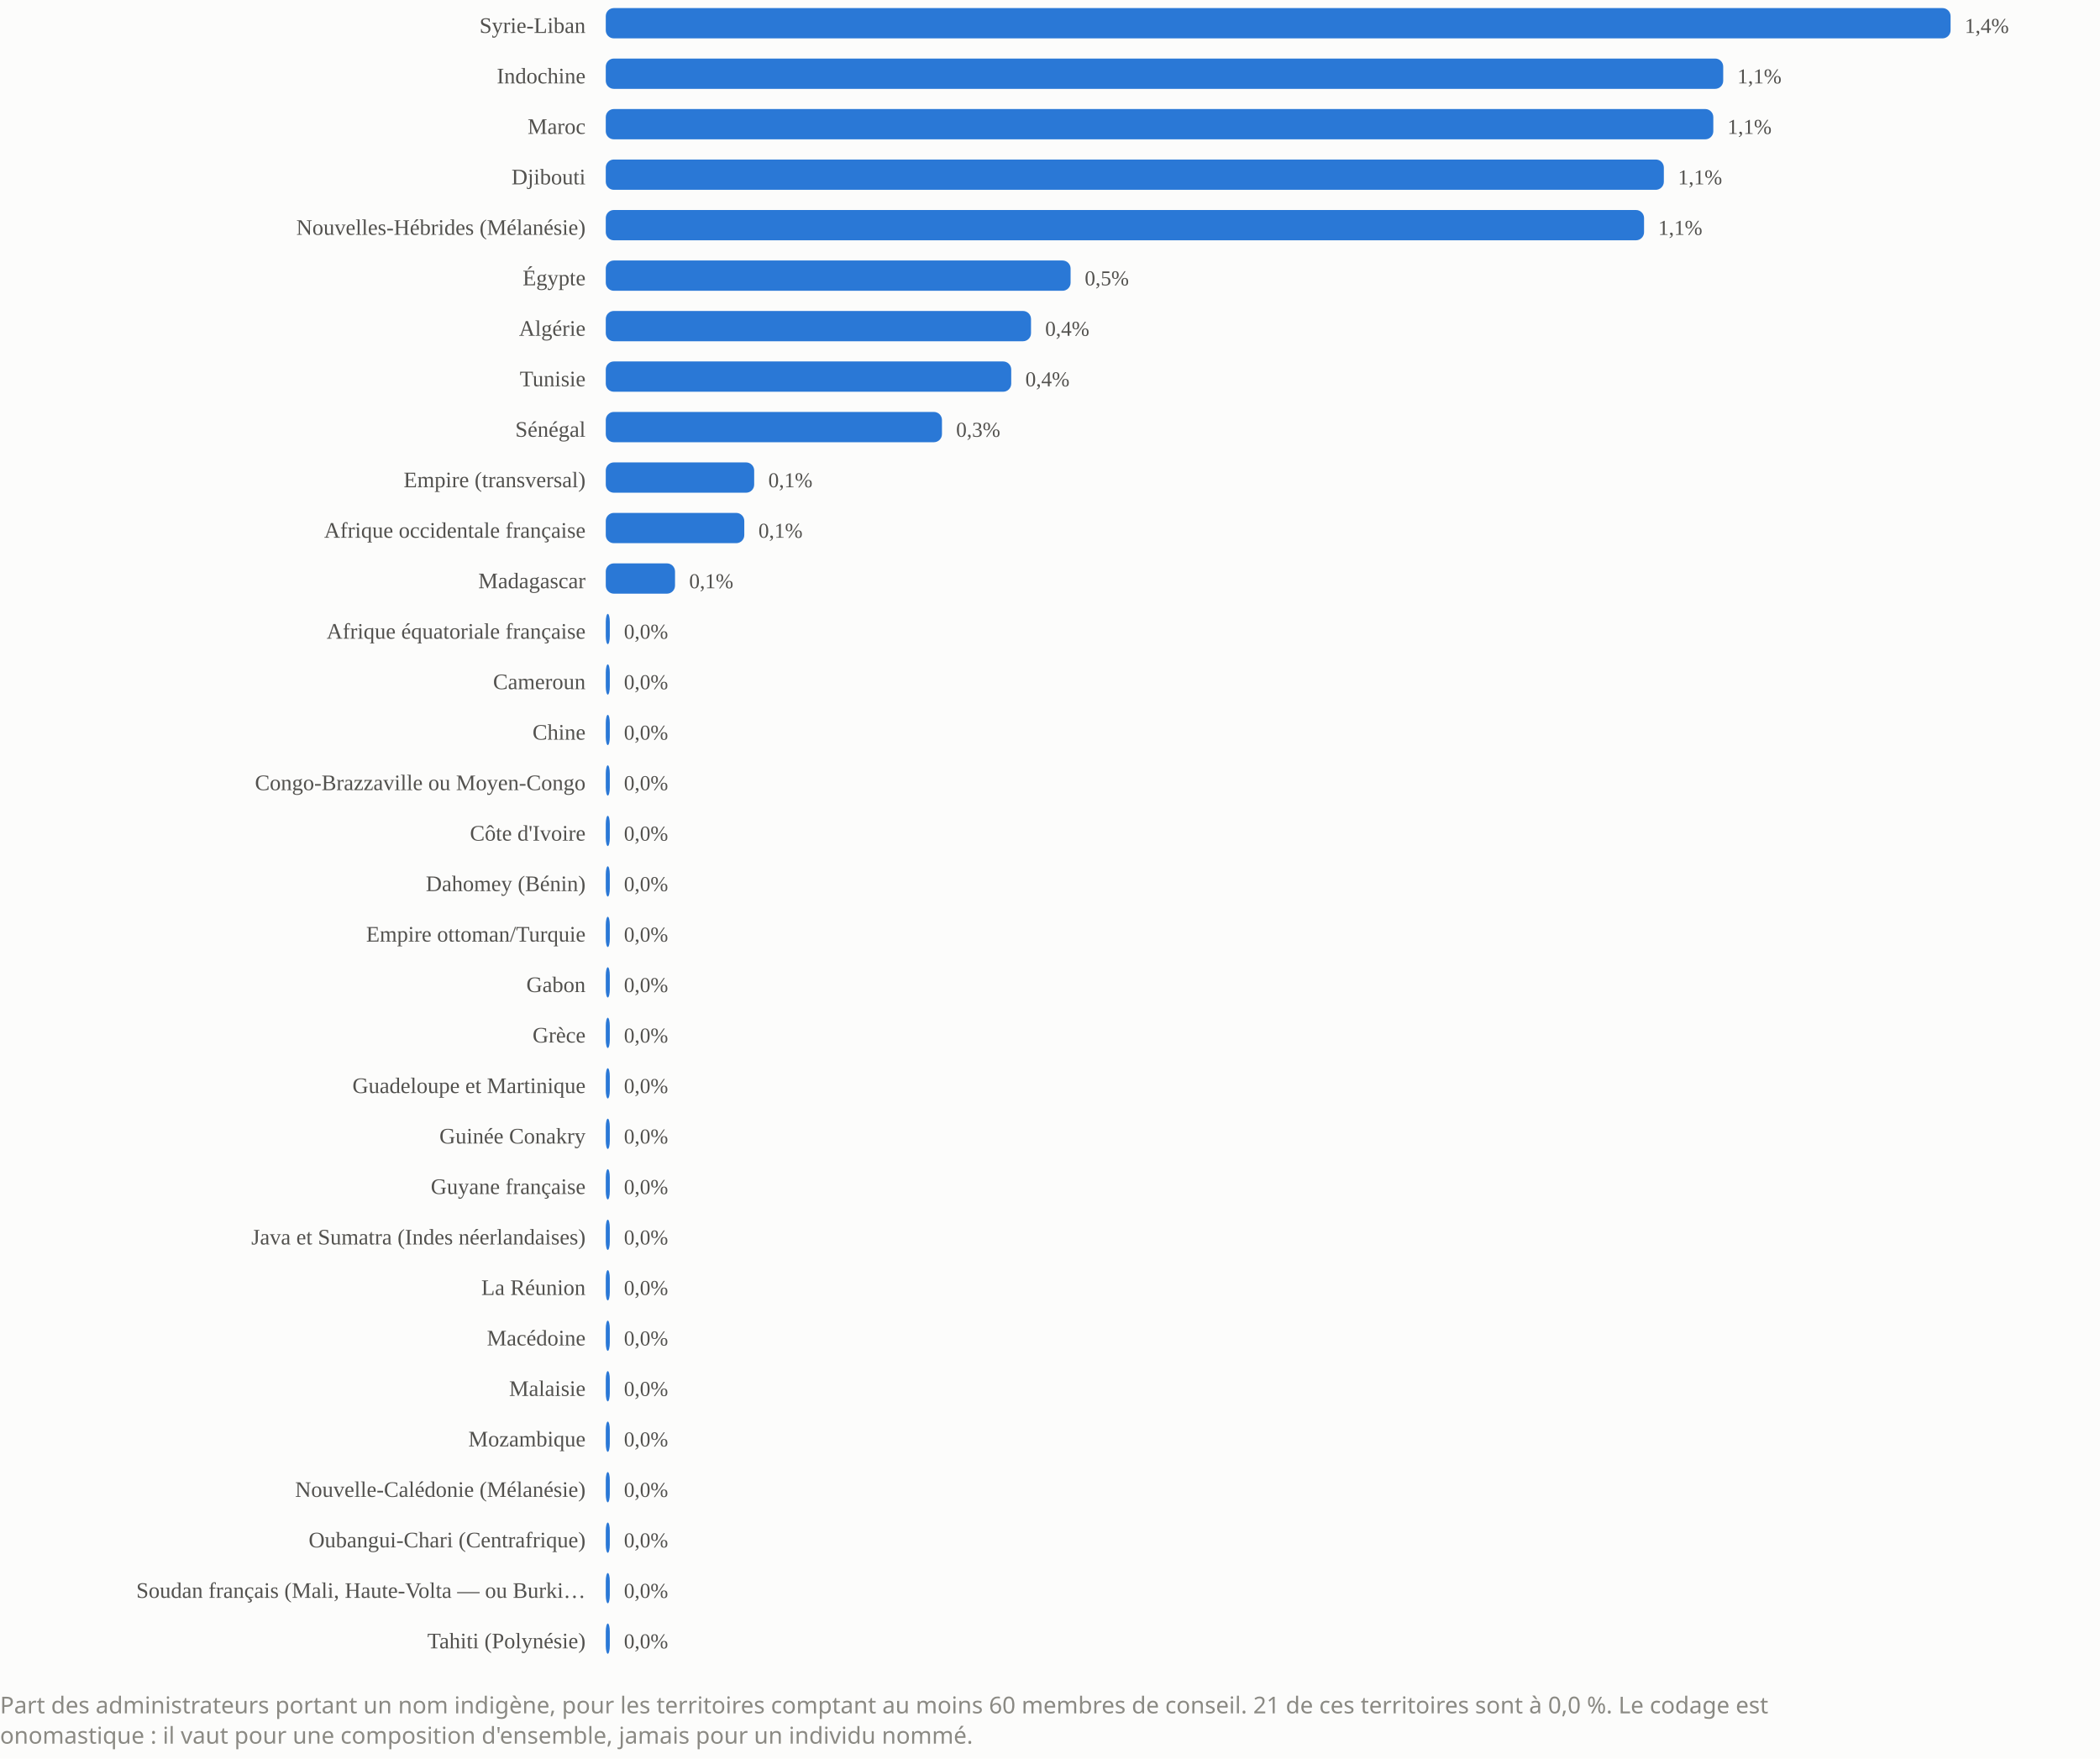
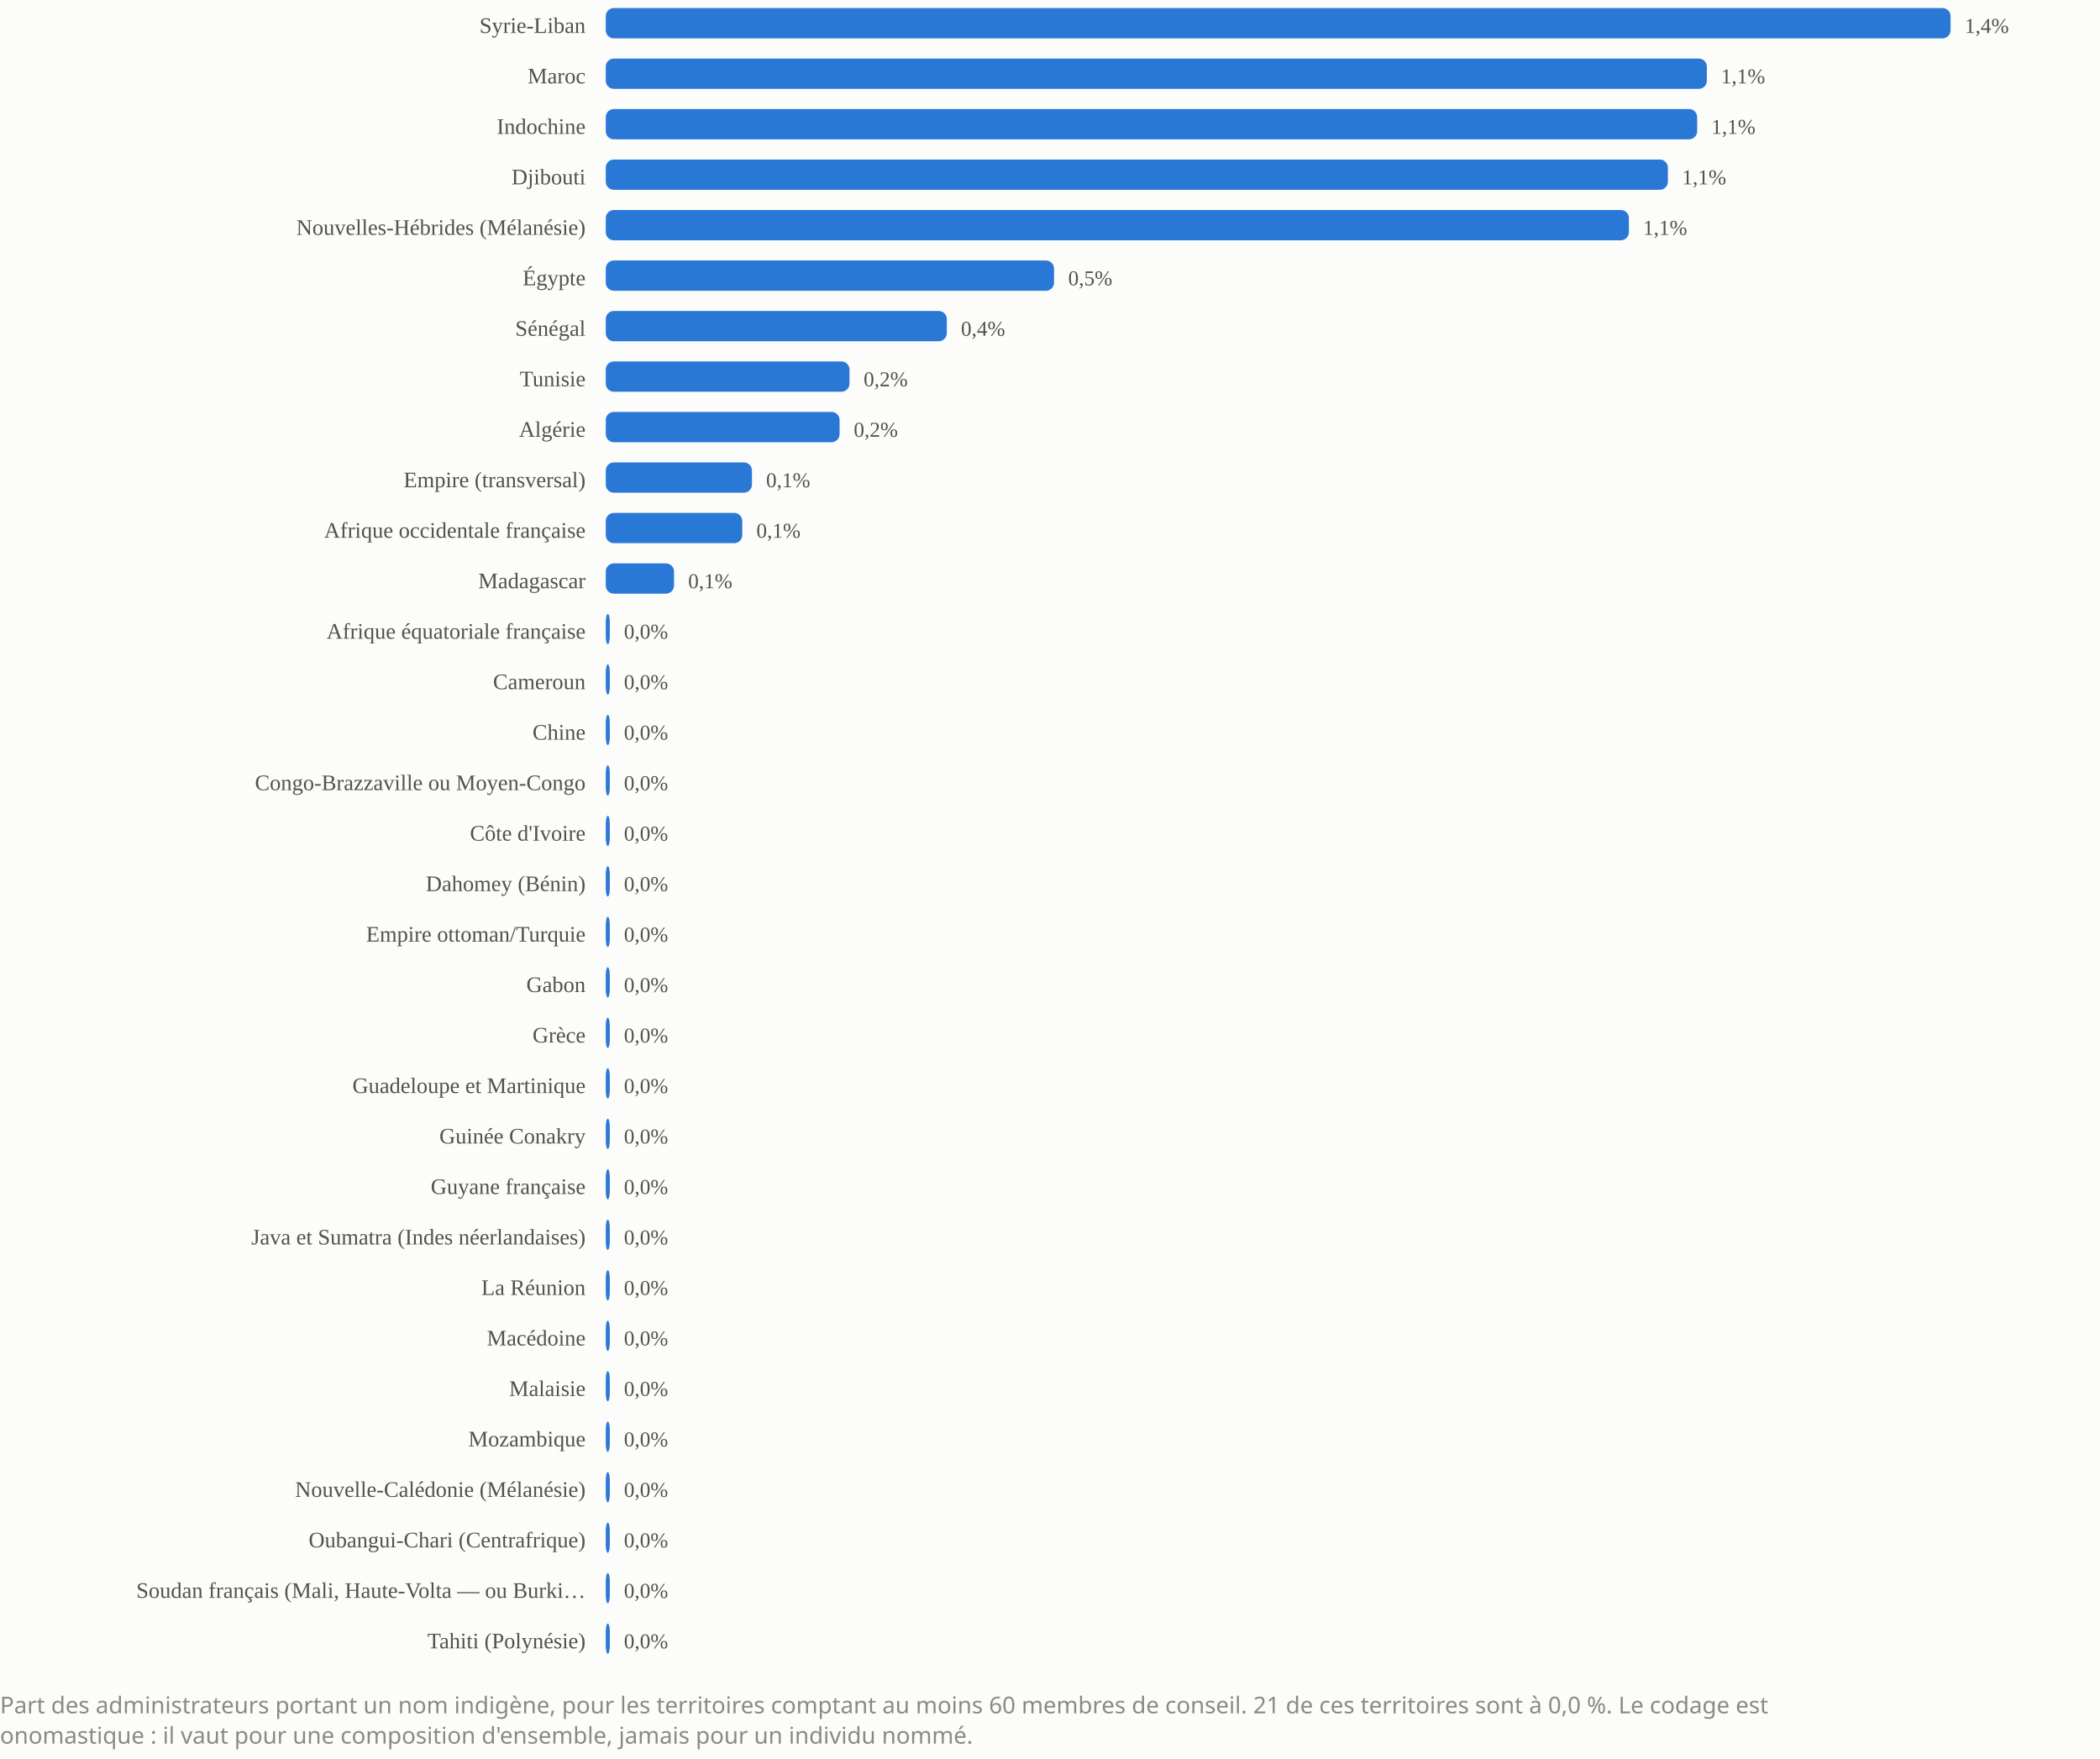
<svg xmlns="http://www.w3.org/2000/svg" viewBox="0 0 1040 871" width="1040" height="871" role="img" aria-label="Part indigène par territoire">
  <rect width="1040" height="871" fill="#fcfcfb" />
  <g class="mk">
    <text x="290.0" y="16.3" text-anchor="end" font-size="11.0" fill="#52514e">Syrie-Liban</text>
    <rect x="300.0" y="4.0" width="666.0" height="15.0" rx="4" fill="#2a78d6" />
    <text x="973.0" y="16.3" text-anchor="start" font-size="10.5" fill="#52514e">1,4%</text>
  </g>
  <g class="mk">
-     <text x="290.0" y="41.3" text-anchor="end" font-size="11.0" fill="#52514e">Indochine</text>
-     <rect x="300.0" y="29.0" width="553.4" height="15.0" rx="4" fill="#2a78d6" />
-     <text x="860.4" y="41.3" text-anchor="start" font-size="10.5" fill="#52514e">1,1%</text>
+     <text x="290.0" y="41.3" text-anchor="end" font-size="11.0" fill="#52514e">Maroc</text>
+     <rect x="300.0" y="29.0" width="545.3" height="15.0" rx="4" fill="#2a78d6" />
+     <text x="852.3" y="41.3" text-anchor="start" font-size="10.5" fill="#52514e">1,1%</text>
  </g>
  <g class="mk">
-     <text x="290.0" y="66.3" text-anchor="end" font-size="11.0" fill="#52514e">Maroc</text>
-     <rect x="300.0" y="54.0" width="548.5" height="15.0" rx="4" fill="#2a78d6" />
-     <text x="855.5" y="66.3" text-anchor="start" font-size="10.5" fill="#52514e">1,1%</text>
+     <text x="290.0" y="66.3" text-anchor="end" font-size="11.0" fill="#52514e">Indochine</text>
+     <rect x="300.0" y="54.0" width="540.5" height="15.0" rx="4" fill="#2a78d6" />
+     <text x="847.5" y="66.3" text-anchor="start" font-size="10.5" fill="#52514e">1,1%</text>
  </g>
  <g class="mk">
    <text x="290.0" y="91.3" text-anchor="end" font-size="11.0" fill="#52514e">Djibouti</text>
-     <rect x="300.0" y="79.0" width="524.0" height="15.0" rx="4" fill="#2a78d6" />
-     <text x="831.0" y="91.3" text-anchor="start" font-size="10.5" fill="#52514e">1,1%</text>
+     <rect x="300.0" y="79.0" width="526.0" height="15.0" rx="4" fill="#2a78d6" />
+     <text x="833.0" y="91.3" text-anchor="start" font-size="10.5" fill="#52514e">1,1%</text>
  </g>
  <g class="mk">
    <text x="290.0" y="116.3" text-anchor="end" font-size="11.0" fill="#52514e">Nouvelles-Hébrides (Mélanésie)</text>
-     <rect x="300.0" y="104.0" width="514.2" height="15.0" rx="4" fill="#2a78d6" />
-     <text x="821.2" y="116.3" text-anchor="start" font-size="10.5" fill="#52514e">1,1%</text>
+     <rect x="300.0" y="104.0" width="506.7" height="15.0" rx="4" fill="#2a78d6" />
+     <text x="813.7" y="116.3" text-anchor="start" font-size="10.5" fill="#52514e">1,1%</text>
  </g>
  <g class="mk">
    <text x="290.0" y="141.3" text-anchor="end" font-size="11.0" fill="#52514e">Égypte</text>
-     <rect x="300.0" y="129.0" width="230.2" height="15.0" rx="4" fill="#2a78d6" />
-     <text x="537.2" y="141.3" text-anchor="start" font-size="10.5" fill="#52514e">0,5%</text>
+     <rect x="300.0" y="129.0" width="222.0" height="15.0" rx="4" fill="#2a78d6" />
+     <text x="529.0" y="141.3" text-anchor="start" font-size="10.5" fill="#52514e">0,5%</text>
  </g>
  <g class="mk">
-     <text x="290.0" y="166.3" text-anchor="end" font-size="11.0" fill="#52514e">Algérie</text>
-     <rect x="300.0" y="154.0" width="210.6" height="15.0" rx="4" fill="#2a78d6" />
-     <text x="517.6" y="166.3" text-anchor="start" font-size="10.5" fill="#52514e">0,4%</text>
+     <text x="290.0" y="166.3" text-anchor="end" font-size="11.0" fill="#52514e">Sénégal</text>
+     <rect x="300.0" y="154.0" width="168.9" height="15.0" rx="4" fill="#2a78d6" />
+     <text x="475.9" y="166.3" text-anchor="start" font-size="10.5" fill="#52514e">0,4%</text>
  </g>
  <g class="mk">
    <text x="290.0" y="191.3" text-anchor="end" font-size="11.0" fill="#52514e">Tunisie</text>
-     <rect x="300.0" y="179.0" width="200.8" height="15.0" rx="4" fill="#2a78d6" />
-     <text x="507.8" y="191.3" text-anchor="start" font-size="10.5" fill="#52514e">0,4%</text>
+     <rect x="300.0" y="179.0" width="120.7" height="15.0" rx="4" fill="#2a78d6" />
+     <text x="427.7" y="191.3" text-anchor="start" font-size="10.5" fill="#52514e">0,2%</text>
  </g>
  <g class="mk">
-     <text x="290.0" y="216.3" text-anchor="end" font-size="11.0" fill="#52514e">Sénégal</text>
-     <rect x="300.0" y="204.0" width="166.5" height="15.0" rx="4" fill="#2a78d6" />
-     <text x="473.5" y="216.3" text-anchor="start" font-size="10.5" fill="#52514e">0,3%</text>
+     <text x="290.0" y="216.3" text-anchor="end" font-size="11.0" fill="#52514e">Algérie</text>
+     <rect x="300.0" y="204.0" width="115.8" height="15.0" rx="4" fill="#2a78d6" />
+     <text x="422.8" y="216.3" text-anchor="start" font-size="10.5" fill="#52514e">0,2%</text>
  </g>
  <g class="mk">
    <text x="290.0" y="241.3" text-anchor="end" font-size="11.0" fill="#52514e">Empire (transversal)</text>
-     <rect x="300.0" y="229.0" width="73.5" height="15.0" rx="4" fill="#2a78d6" />
-     <text x="380.5" y="241.3" text-anchor="start" font-size="10.5" fill="#52514e">0,1%</text>
+     <rect x="300.0" y="229.0" width="72.4" height="15.0" rx="4" fill="#2a78d6" />
+     <text x="379.4" y="241.3" text-anchor="start" font-size="10.5" fill="#52514e">0,1%</text>
  </g>
  <g class="mk">
    <text x="290.0" y="266.3" text-anchor="end" font-size="11.0" fill="#52514e">Afrique occidentale française</text>
-     <rect x="300.0" y="254.0" width="68.6" height="15.0" rx="4" fill="#2a78d6" />
-     <text x="375.6" y="266.3" text-anchor="start" font-size="10.5" fill="#52514e">0,1%</text>
+     <rect x="300.0" y="254.0" width="67.6" height="15.0" rx="4" fill="#2a78d6" />
+     <text x="374.6" y="266.3" text-anchor="start" font-size="10.5" fill="#52514e">0,1%</text>
  </g>
  <g class="mk">
    <text x="290.0" y="291.3" text-anchor="end" font-size="11.0" fill="#52514e">Madagascar</text>
-     <rect x="300.0" y="279.0" width="34.3" height="15.0" rx="4" fill="#2a78d6" />
-     <text x="341.3" y="291.3" text-anchor="start" font-size="10.5" fill="#52514e">0,1%</text>
+     <rect x="300.0" y="279.0" width="33.8" height="15.0" rx="4" fill="#2a78d6" />
+     <text x="340.8" y="291.3" text-anchor="start" font-size="10.5" fill="#52514e">0,1%</text>
  </g>
  <g class="mk">
    <text x="290.0" y="316.3" text-anchor="end" font-size="11.0" fill="#52514e">Afrique équatoriale française</text>
    <rect x="300.0" y="304.0" width="2.0" height="15.0" rx="4" fill="#2a78d6" />
    <text x="309.0" y="316.3" text-anchor="start" font-size="10.5" fill="#52514e">0,0%</text>
  </g>
  <g class="mk">
    <text x="290.0" y="341.3" text-anchor="end" font-size="11.0" fill="#52514e">Cameroun</text>
    <rect x="300.0" y="329.0" width="2.0" height="15.0" rx="4" fill="#2a78d6" />
    <text x="309.0" y="341.3" text-anchor="start" font-size="10.5" fill="#52514e">0,0%</text>
  </g>
  <g class="mk">
    <text x="290.0" y="366.3" text-anchor="end" font-size="11.0" fill="#52514e">Chine</text>
    <rect x="300.0" y="354.0" width="2.0" height="15.0" rx="4" fill="#2a78d6" />
    <text x="309.0" y="366.3" text-anchor="start" font-size="10.5" fill="#52514e">0,0%</text>
  </g>
  <g class="mk">
    <text x="290.0" y="391.3" text-anchor="end" font-size="11.0" fill="#52514e">Congo-Brazzaville ou Moyen-Congo</text>
    <rect x="300.0" y="379.0" width="2.0" height="15.0" rx="4" fill="#2a78d6" />
    <text x="309.0" y="391.3" text-anchor="start" font-size="10.5" fill="#52514e">0,0%</text>
  </g>
  <g class="mk">
    <text x="290.0" y="416.3" text-anchor="end" font-size="11.0" fill="#52514e">Côte d'Ivoire</text>
    <rect x="300.0" y="404.0" width="2.0" height="15.0" rx="4" fill="#2a78d6" />
    <text x="309.0" y="416.3" text-anchor="start" font-size="10.5" fill="#52514e">0,0%</text>
  </g>
  <g class="mk">
    <text x="290.0" y="441.3" text-anchor="end" font-size="11.0" fill="#52514e">Dahomey (Bénin)</text>
    <rect x="300.0" y="429.0" width="2.0" height="15.0" rx="4" fill="#2a78d6" />
    <text x="309.0" y="441.3" text-anchor="start" font-size="10.5" fill="#52514e">0,0%</text>
  </g>
  <g class="mk">
    <text x="290.0" y="466.3" text-anchor="end" font-size="11.0" fill="#52514e">Empire ottoman/Turquie</text>
    <rect x="300.0" y="454.0" width="2.0" height="15.0" rx="4" fill="#2a78d6" />
    <text x="309.0" y="466.3" text-anchor="start" font-size="10.5" fill="#52514e">0,0%</text>
  </g>
  <g class="mk">
    <text x="290.0" y="491.3" text-anchor="end" font-size="11.0" fill="#52514e">Gabon</text>
    <rect x="300.0" y="479.0" width="2.0" height="15.0" rx="4" fill="#2a78d6" />
    <text x="309.0" y="491.3" text-anchor="start" font-size="10.5" fill="#52514e">0,0%</text>
  </g>
  <g class="mk">
    <text x="290.0" y="516.3" text-anchor="end" font-size="11.0" fill="#52514e">Grèce</text>
    <rect x="300.0" y="504.0" width="2.0" height="15.0" rx="4" fill="#2a78d6" />
    <text x="309.0" y="516.3" text-anchor="start" font-size="10.5" fill="#52514e">0,0%</text>
  </g>
  <g class="mk">
    <text x="290.0" y="541.3" text-anchor="end" font-size="11.0" fill="#52514e">Guadeloupe et Martinique</text>
    <rect x="300.0" y="529.0" width="2.0" height="15.0" rx="4" fill="#2a78d6" />
    <text x="309.0" y="541.3" text-anchor="start" font-size="10.5" fill="#52514e">0,0%</text>
  </g>
  <g class="mk">
    <text x="290.0" y="566.3" text-anchor="end" font-size="11.0" fill="#52514e">Guinée Conakry</text>
    <rect x="300.0" y="554.0" width="2.0" height="15.0" rx="4" fill="#2a78d6" />
    <text x="309.0" y="566.3" text-anchor="start" font-size="10.5" fill="#52514e">0,0%</text>
  </g>
  <g class="mk">
    <text x="290.0" y="591.3" text-anchor="end" font-size="11.0" fill="#52514e">Guyane française</text>
    <rect x="300.0" y="579.0" width="2.0" height="15.0" rx="4" fill="#2a78d6" />
    <text x="309.0" y="591.3" text-anchor="start" font-size="10.5" fill="#52514e">0,0%</text>
  </g>
  <g class="mk">
    <text x="290.0" y="616.3" text-anchor="end" font-size="11.0" fill="#52514e">Java et Sumatra (Indes néerlandaises)</text>
    <rect x="300.0" y="604.0" width="2.0" height="15.0" rx="4" fill="#2a78d6" />
    <text x="309.0" y="616.3" text-anchor="start" font-size="10.5" fill="#52514e">0,0%</text>
  </g>
  <g class="mk">
    <text x="290.0" y="641.3" text-anchor="end" font-size="11.0" fill="#52514e">La Réunion</text>
    <rect x="300.0" y="629.0" width="2.0" height="15.0" rx="4" fill="#2a78d6" />
    <text x="309.0" y="641.3" text-anchor="start" font-size="10.5" fill="#52514e">0,0%</text>
  </g>
  <g class="mk">
    <text x="290.0" y="666.3" text-anchor="end" font-size="11.0" fill="#52514e">Macédoine</text>
    <rect x="300.0" y="654.0" width="2.0" height="15.0" rx="4" fill="#2a78d6" />
    <text x="309.0" y="666.3" text-anchor="start" font-size="10.5" fill="#52514e">0,0%</text>
  </g>
  <g class="mk">
    <text x="290.0" y="691.3" text-anchor="end" font-size="11.0" fill="#52514e">Malaisie</text>
    <rect x="300.0" y="679.0" width="2.0" height="15.0" rx="4" fill="#2a78d6" />
    <text x="309.0" y="691.3" text-anchor="start" font-size="10.5" fill="#52514e">0,0%</text>
  </g>
  <g class="mk">
    <text x="290.0" y="716.3" text-anchor="end" font-size="11.0" fill="#52514e">Mozambique</text>
    <rect x="300.0" y="704.0" width="2.0" height="15.0" rx="4" fill="#2a78d6" />
    <text x="309.0" y="716.3" text-anchor="start" font-size="10.5" fill="#52514e">0,0%</text>
  </g>
  <g class="mk">
    <text x="290.0" y="741.3" text-anchor="end" font-size="11.0" fill="#52514e">Nouvelle-Calédonie (Mélanésie)</text>
    <rect x="300.0" y="729.0" width="2.0" height="15.0" rx="4" fill="#2a78d6" />
    <text x="309.0" y="741.3" text-anchor="start" font-size="10.5" fill="#52514e">0,0%</text>
  </g>
  <g class="mk">
    <text x="290.0" y="766.3" text-anchor="end" font-size="11.0" fill="#52514e">Oubangui-Chari (Centrafrique)</text>
    <rect x="300.0" y="754.0" width="2.0" height="15.0" rx="4" fill="#2a78d6" />
    <text x="309.0" y="766.3" text-anchor="start" font-size="10.5" fill="#52514e">0,0%</text>
  </g>
  <g class="mk">
    <text x="290.0" y="791.3" text-anchor="end" font-size="11.0" fill="#52514e">Soudan français (Mali, Haute-Volta — ou Burki…</text>
    <rect x="300.0" y="779.0" width="2.0" height="15.0" rx="4" fill="#2a78d6" />
    <text x="309.0" y="791.3" text-anchor="start" font-size="10.5" fill="#52514e">0,0%</text>
  </g>
  <g class="mk">
    <text x="290.0" y="816.3" text-anchor="end" font-size="11.0" fill="#52514e">Tahiti (Polynésie)</text>
    <rect x="300.0" y="804.0" width="2.0" height="15.0" rx="4" fill="#2a78d6" />
    <text x="309.0" y="816.3" text-anchor="start" font-size="10.5" fill="#52514e">0,0%</text>
  </g>
  <g font-size="11.5" font-family="ui-sans-serif,system-ui,sans-serif" fill="#8a8983">
    <text x="0" y="848.5">Part des administrateurs portant un nom indigène, pour les territoires comptant au moins 60 membres de conseil. 21 de ces territoires sont à 0,0 %. Le codage est</text>
    <text x="0" y="863.5">onomastique : il vaut pour une composition d'ensemble, jamais pour un individu nommé.</text>
  </g>
</svg>
